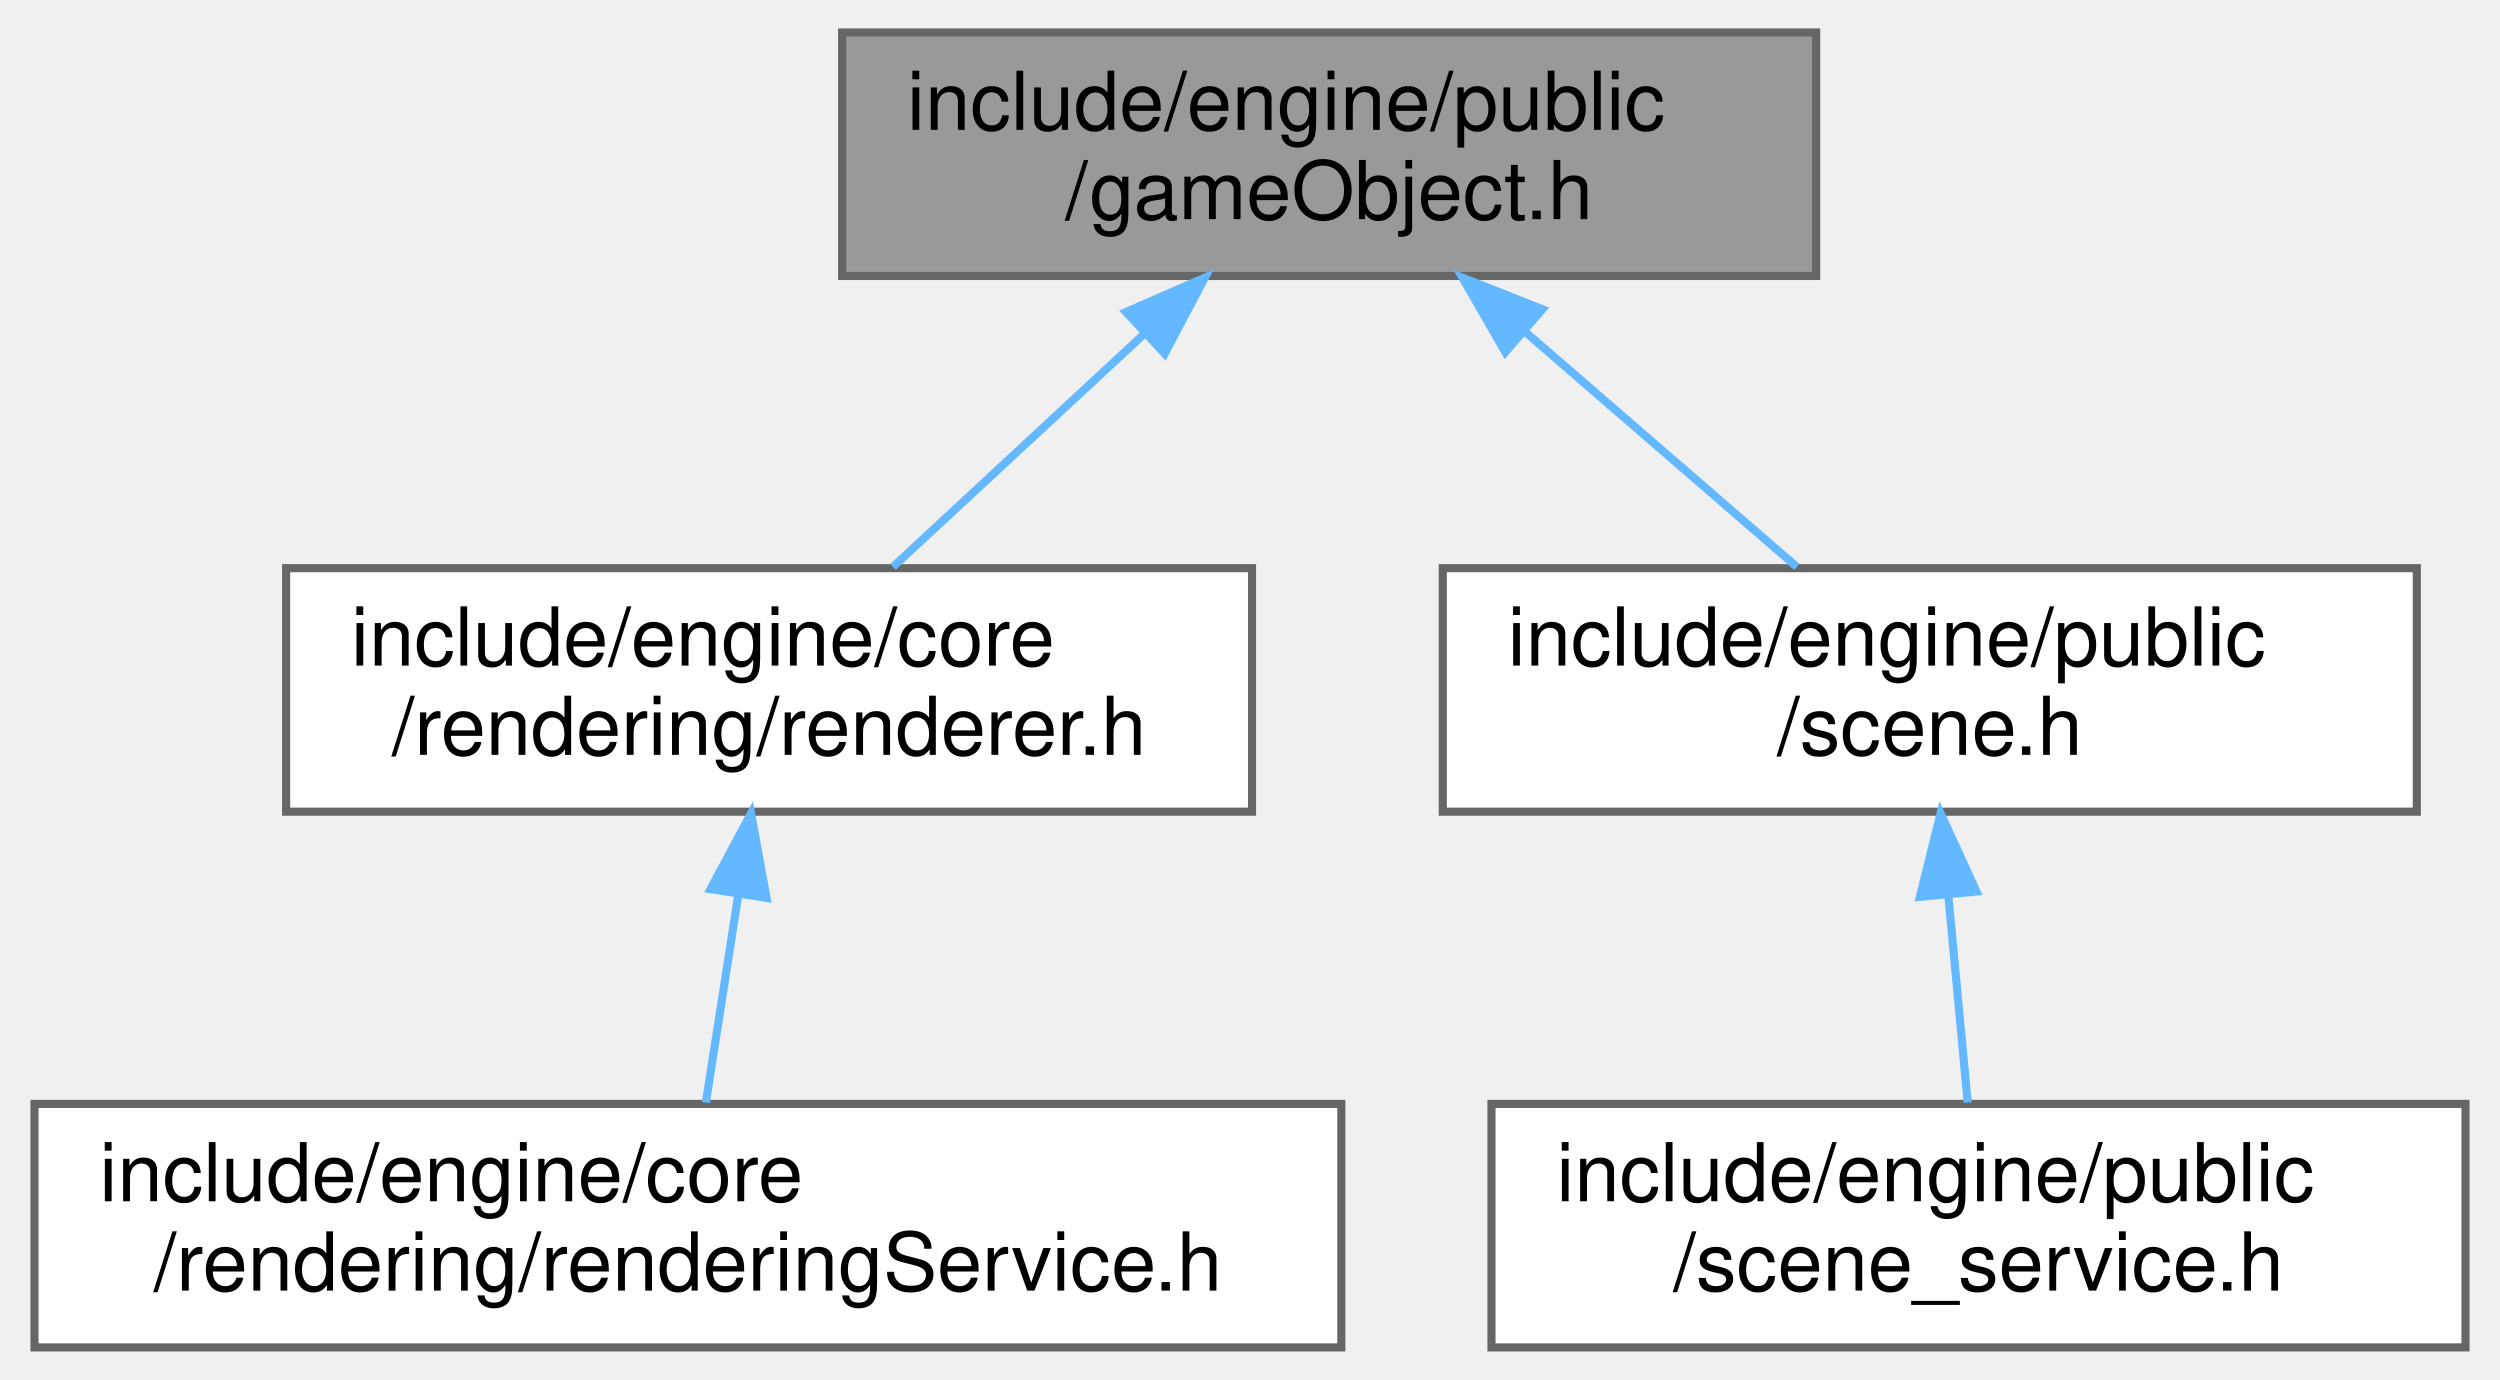
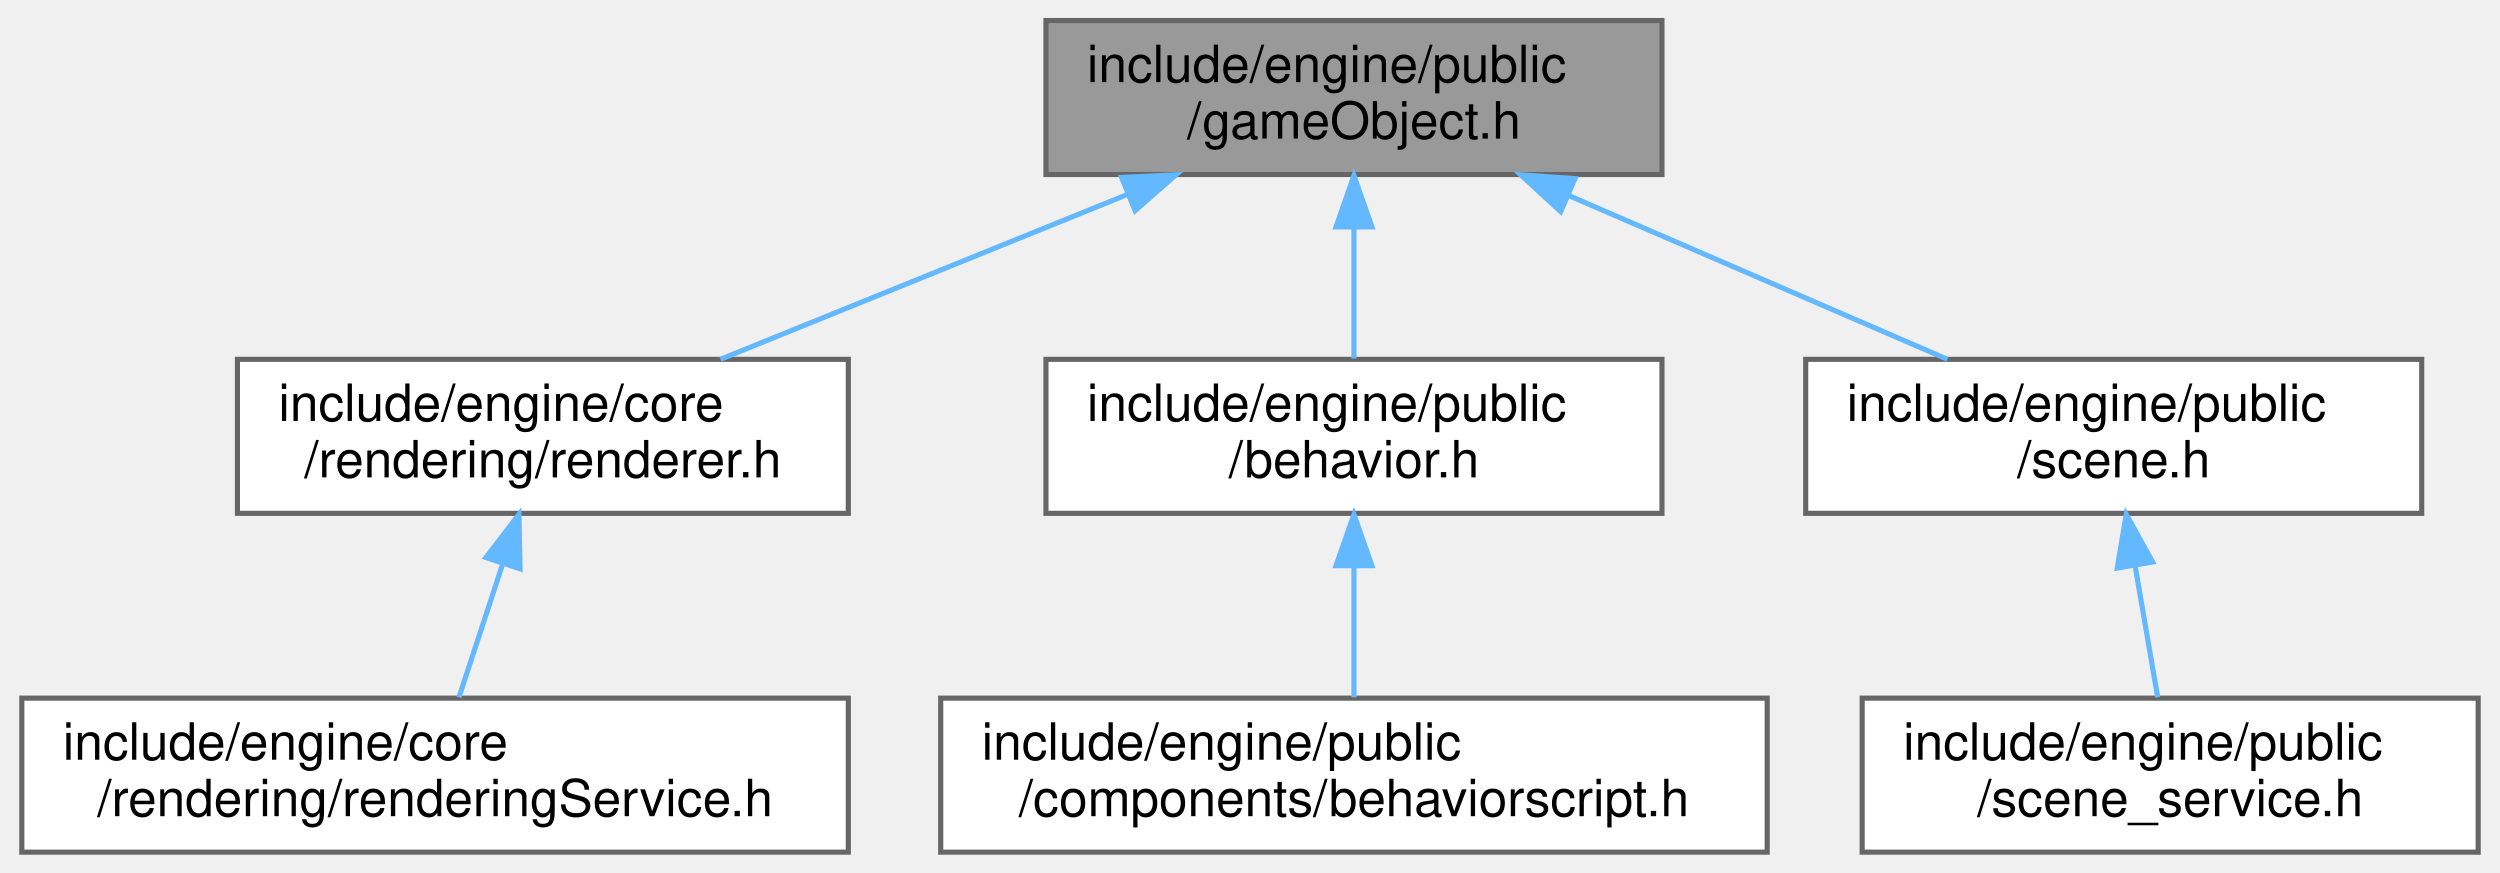
- <svg xmlns="http://www.w3.org/2000/svg" xmlns:xlink="http://www.w3.org/1999/xlink" width="308pt" height="170pt" viewBox="0.00 0.00 307.50 170.00">
+ <svg xmlns="http://www.w3.org/2000/svg" xmlns:xlink="http://www.w3.org/1999/xlink" width="487pt" height="170pt" viewBox="0.00 0.00 486.50 170.00">
  <g id="graph0" class="graph" transform="scale(1 1) rotate(0) translate(4 166)">
    <g id="Node000001" class="node">
      <g id="a_Node000001">
        <a xlink:title=" ">
-           <polygon fill="#999999" stroke="#666666" points="219.5,-162 99.5,-162 99.5,-132 219.5,-132 219.5,-162" />
-           <text text-anchor="start" x="107.5" y="-150" font-family="Helvetica,sans-Serif" font-size="10.00">include/engine/public</text>
-           <text text-anchor="middle" x="159.5" y="-139" font-family="Helvetica,sans-Serif" font-size="10.00">/gameObject.h</text>
+           <polygon fill="#999999" stroke="#666666" points="319.5,-162 199.5,-162 199.5,-132 319.5,-132 319.5,-162" />
+           <text text-anchor="start" x="207.5" y="-150" font-family="Helvetica,sans-Serif" font-size="10.00">include/engine/public</text>
+           <text text-anchor="middle" x="259.5" y="-139" font-family="Helvetica,sans-Serif" font-size="10.00">/gameObject.h</text>
        </a>
      </g>
    </g>
    <g id="Node000002" class="node">
      <g id="a_Node000002">
        <a xlink:href="renderer_8h.html" target="_top" xlink:title=" ">
-           <polygon fill="white" stroke="#666666" points="150,-96 31,-96 31,-66 150,-66 150,-96" />
-           <text text-anchor="start" x="39" y="-84" font-family="Helvetica,sans-Serif" font-size="10.00">include/engine/core</text>
-           <text text-anchor="middle" x="90.5" y="-73" font-family="Helvetica,sans-Serif" font-size="10.00">/rendering/renderer.h</text>
+           <polygon fill="white" stroke="#666666" points="161,-96 42,-96 42,-66 161,-66 161,-96" />
+           <text text-anchor="start" x="50" y="-84" font-family="Helvetica,sans-Serif" font-size="10.00">include/engine/core</text>
+           <text text-anchor="middle" x="101.5" y="-73" font-family="Helvetica,sans-Serif" font-size="10.00">/rendering/renderer.h</text>
        </a>
      </g>
    </g>
    <g id="edge1_Node000001_Node000002" class="edge">
      <g id="a_edge1_Node000001_Node000002">
        <a xlink:title=" ">
-           <path fill="none" stroke="#63b8ff" d="M136.78,-124.92C126.6,-115.49 114.87,-104.61 105.77,-96.16" />
-           <polygon fill="#63b8ff" stroke="#63b8ff" points="134.47,-127.56 144.19,-131.8 139.24,-122.43 134.47,-127.56" />
+           <path fill="none" stroke="#63b8ff" d="M215.53,-128.19C190.44,-118.02 159.43,-105.47 136.09,-96.01" />
+           <polygon fill="#63b8ff" stroke="#63b8ff" points="214.24,-131.44 224.83,-131.95 216.87,-124.96 214.24,-131.44" />
        </a>
      </g>
    </g>
    <g id="Node000004" class="node">
      <g id="a_Node000004">
-         <a xlink:href="scene_8h.html" target="_top" xlink:title=" ">
-           <polygon fill="white" stroke="#666666" points="293.5,-96 173.5,-96 173.5,-66 293.5,-66 293.5,-96" />
-           <text text-anchor="start" x="181.5" y="-84" font-family="Helvetica,sans-Serif" font-size="10.00">include/engine/public</text>
-           <text text-anchor="middle" x="233.5" y="-73" font-family="Helvetica,sans-Serif" font-size="10.00">/scene.h</text>
+         <a xlink:href="behavior_8h.html" target="_top" xlink:title=" ">
+           <polygon fill="white" stroke="#666666" points="319.5,-96 199.5,-96 199.5,-66 319.5,-66 319.5,-96" />
+           <text text-anchor="start" x="207.5" y="-84" font-family="Helvetica,sans-Serif" font-size="10.00">include/engine/public</text>
+           <text text-anchor="middle" x="259.5" y="-73" font-family="Helvetica,sans-Serif" font-size="10.00">/behavior.h</text>
        </a>
      </g>
    </g>
    <g id="edge3_Node000001_Node000004" class="edge">
      <g id="a_edge3_Node000001_Node000004">
        <a xlink:title=" ">
-           <path fill="none" stroke="#63b8ff" d="M183.55,-125.2C194.53,-115.7 207.26,-104.69 217.12,-96.16" />
-           <polygon fill="#63b8ff" stroke="#63b8ff" points="181.2,-122.61 175.92,-131.8 185.78,-127.9 181.2,-122.61" />
+           <path fill="none" stroke="#63b8ff" d="M259.5,-121.54C259.5,-112.96 259.5,-103.61 259.5,-96.16" />
+           <polygon fill="#63b8ff" stroke="#63b8ff" points="256,-121.8 259.5,-131.8 263,-121.8 256,-121.8" />
+         </a>
+       </g>
+     </g>
+     <g id="Node000006" class="node">
+       <g id="a_Node000006">
+         <a xlink:href="scene_8h.html" target="_top" xlink:title=" ">
+           <polygon fill="white" stroke="#666666" points="467.5,-96 347.5,-96 347.5,-66 467.5,-66 467.5,-96" />
+           <text text-anchor="start" x="355.5" y="-84" font-family="Helvetica,sans-Serif" font-size="10.00">include/engine/public</text>
+           <text text-anchor="middle" x="407.5" y="-73" font-family="Helvetica,sans-Serif" font-size="10.00">/scene.h</text>
+         </a>
+       </g>
+     </g>
+     <g id="edge5_Node000001_Node000006" class="edge">
+       <g id="a_edge5_Node000001_Node000006">
+         <a xlink:title=" ">
+           <path fill="none" stroke="#63b8ff" d="M301.31,-127.92C324.7,-117.8 353.42,-105.38 375.1,-96.01" />
+           <polygon fill="#63b8ff" stroke="#63b8ff" points="299.77,-124.77 291.98,-131.95 302.55,-131.2 299.77,-124.77" />
        </a>
      </g>
    </g>
    <g id="Node000003" class="node">
      <g id="a_Node000003">
        <a xlink:href="rendering_service_8h.html" target="_top" xlink:title=" ">
          <polygon fill="white" stroke="#666666" points="161,-30 0,-30 0,0 161,0 161,-30" />
          <text text-anchor="start" x="8" y="-18" font-family="Helvetica,sans-Serif" font-size="10.00">include/engine/core</text>
          <text text-anchor="middle" x="80.5" y="-7" font-family="Helvetica,sans-Serif" font-size="10.00">/rendering/renderingService.h</text>
        </a>
      </g>
    </g>
    <g id="edge2_Node000002_Node000003" class="edge">
      <g id="a_edge2_Node000002_Node000003">
        <a xlink:title=" ">
-           <path fill="none" stroke="#63b8ff" d="M86.72,-55.83C85.37,-47.17 83.89,-37.7 82.71,-30.16" />
-           <polygon fill="#63b8ff" stroke="#63b8ff" points="83.28,-56.46 88.28,-65.8 90.19,-55.38 83.28,-56.46" />
+           <path fill="none" stroke="#63b8ff" d="M93.66,-56.11C90.8,-47.38 87.65,-37.78 85.15,-30.16" />
+           <polygon fill="#63b8ff" stroke="#63b8ff" points="90.4,-57.39 96.84,-65.8 97.05,-55.2 90.4,-57.39" />
        </a>
      </g>
    </g>
    <g id="Node000005" class="node">
      <g id="a_Node000005">
-         <a xlink:href="scene__service_8h.html" target="_top" xlink:title=" ">
-           <polygon fill="white" stroke="#666666" points="299.5,-30 179.5,-30 179.5,0 299.5,0 299.5,-30" />
-           <text text-anchor="start" x="187.5" y="-18" font-family="Helvetica,sans-Serif" font-size="10.00">include/engine/public</text>
-           <text text-anchor="middle" x="239.5" y="-7" font-family="Helvetica,sans-Serif" font-size="10.00">/scene_service.h</text>
+         <a xlink:href="behaviorscript_8h.html" target="_top" xlink:title=" ">
+           <polygon fill="white" stroke="#666666" points="340,-30 179,-30 179,0 340,0 340,-30" />
+           <text text-anchor="start" x="187" y="-18" font-family="Helvetica,sans-Serif" font-size="10.00">include/engine/public</text>
+           <text text-anchor="middle" x="259.5" y="-7" font-family="Helvetica,sans-Serif" font-size="10.00">/components/behaviorscript.h</text>
        </a>
      </g>
    </g>
    <g id="edge4_Node000004_Node000005" class="edge">
      <g id="a_edge4_Node000004_Node000005">
        <a xlink:title=" ">
-           <path fill="none" stroke="#63b8ff" d="M235.77,-55.83C236.58,-47.17 237.47,-37.7 238.17,-30.16" />
-           <polygon fill="#63b8ff" stroke="#63b8ff" points="232.28,-55.51 234.83,-65.8 239.25,-56.17 232.28,-55.51" />
+           <path fill="none" stroke="#63b8ff" d="M259.5,-55.54C259.5,-46.96 259.5,-37.61 259.5,-30.16" />
+           <polygon fill="#63b8ff" stroke="#63b8ff" points="256,-55.8 259.5,-65.8 263,-55.8 256,-55.8" />
+         </a>
+       </g>
+     </g>
+     <g id="Node000007" class="node">
+       <g id="a_Node000007">
+         <a xlink:href="scene__service_8h.html" target="_top" xlink:title=" ">
+           <polygon fill="white" stroke="#666666" points="478.5,-30 358.5,-30 358.5,0 478.5,0 478.5,-30" />
+           <text text-anchor="start" x="366.5" y="-18" font-family="Helvetica,sans-Serif" font-size="10.00">include/engine/public</text>
+           <text text-anchor="middle" x="418.5" y="-7" font-family="Helvetica,sans-Serif" font-size="10.00">/scene_service.h</text>
+         </a>
+       </g>
+     </g>
+     <g id="edge6_Node000006_Node000007" class="edge">
+       <g id="a_edge6_Node000006_Node000007">
+         <a xlink:title=" ">
+           <path fill="none" stroke="#63b8ff" d="M411.66,-55.83C413.14,-47.17 414.77,-37.7 416.07,-30.16" />
+           <polygon fill="#63b8ff" stroke="#63b8ff" points="408.19,-55.35 409.94,-65.8 415.08,-56.53 408.19,-55.35" />
        </a>
      </g>
    </g>
  </g>
</svg>
